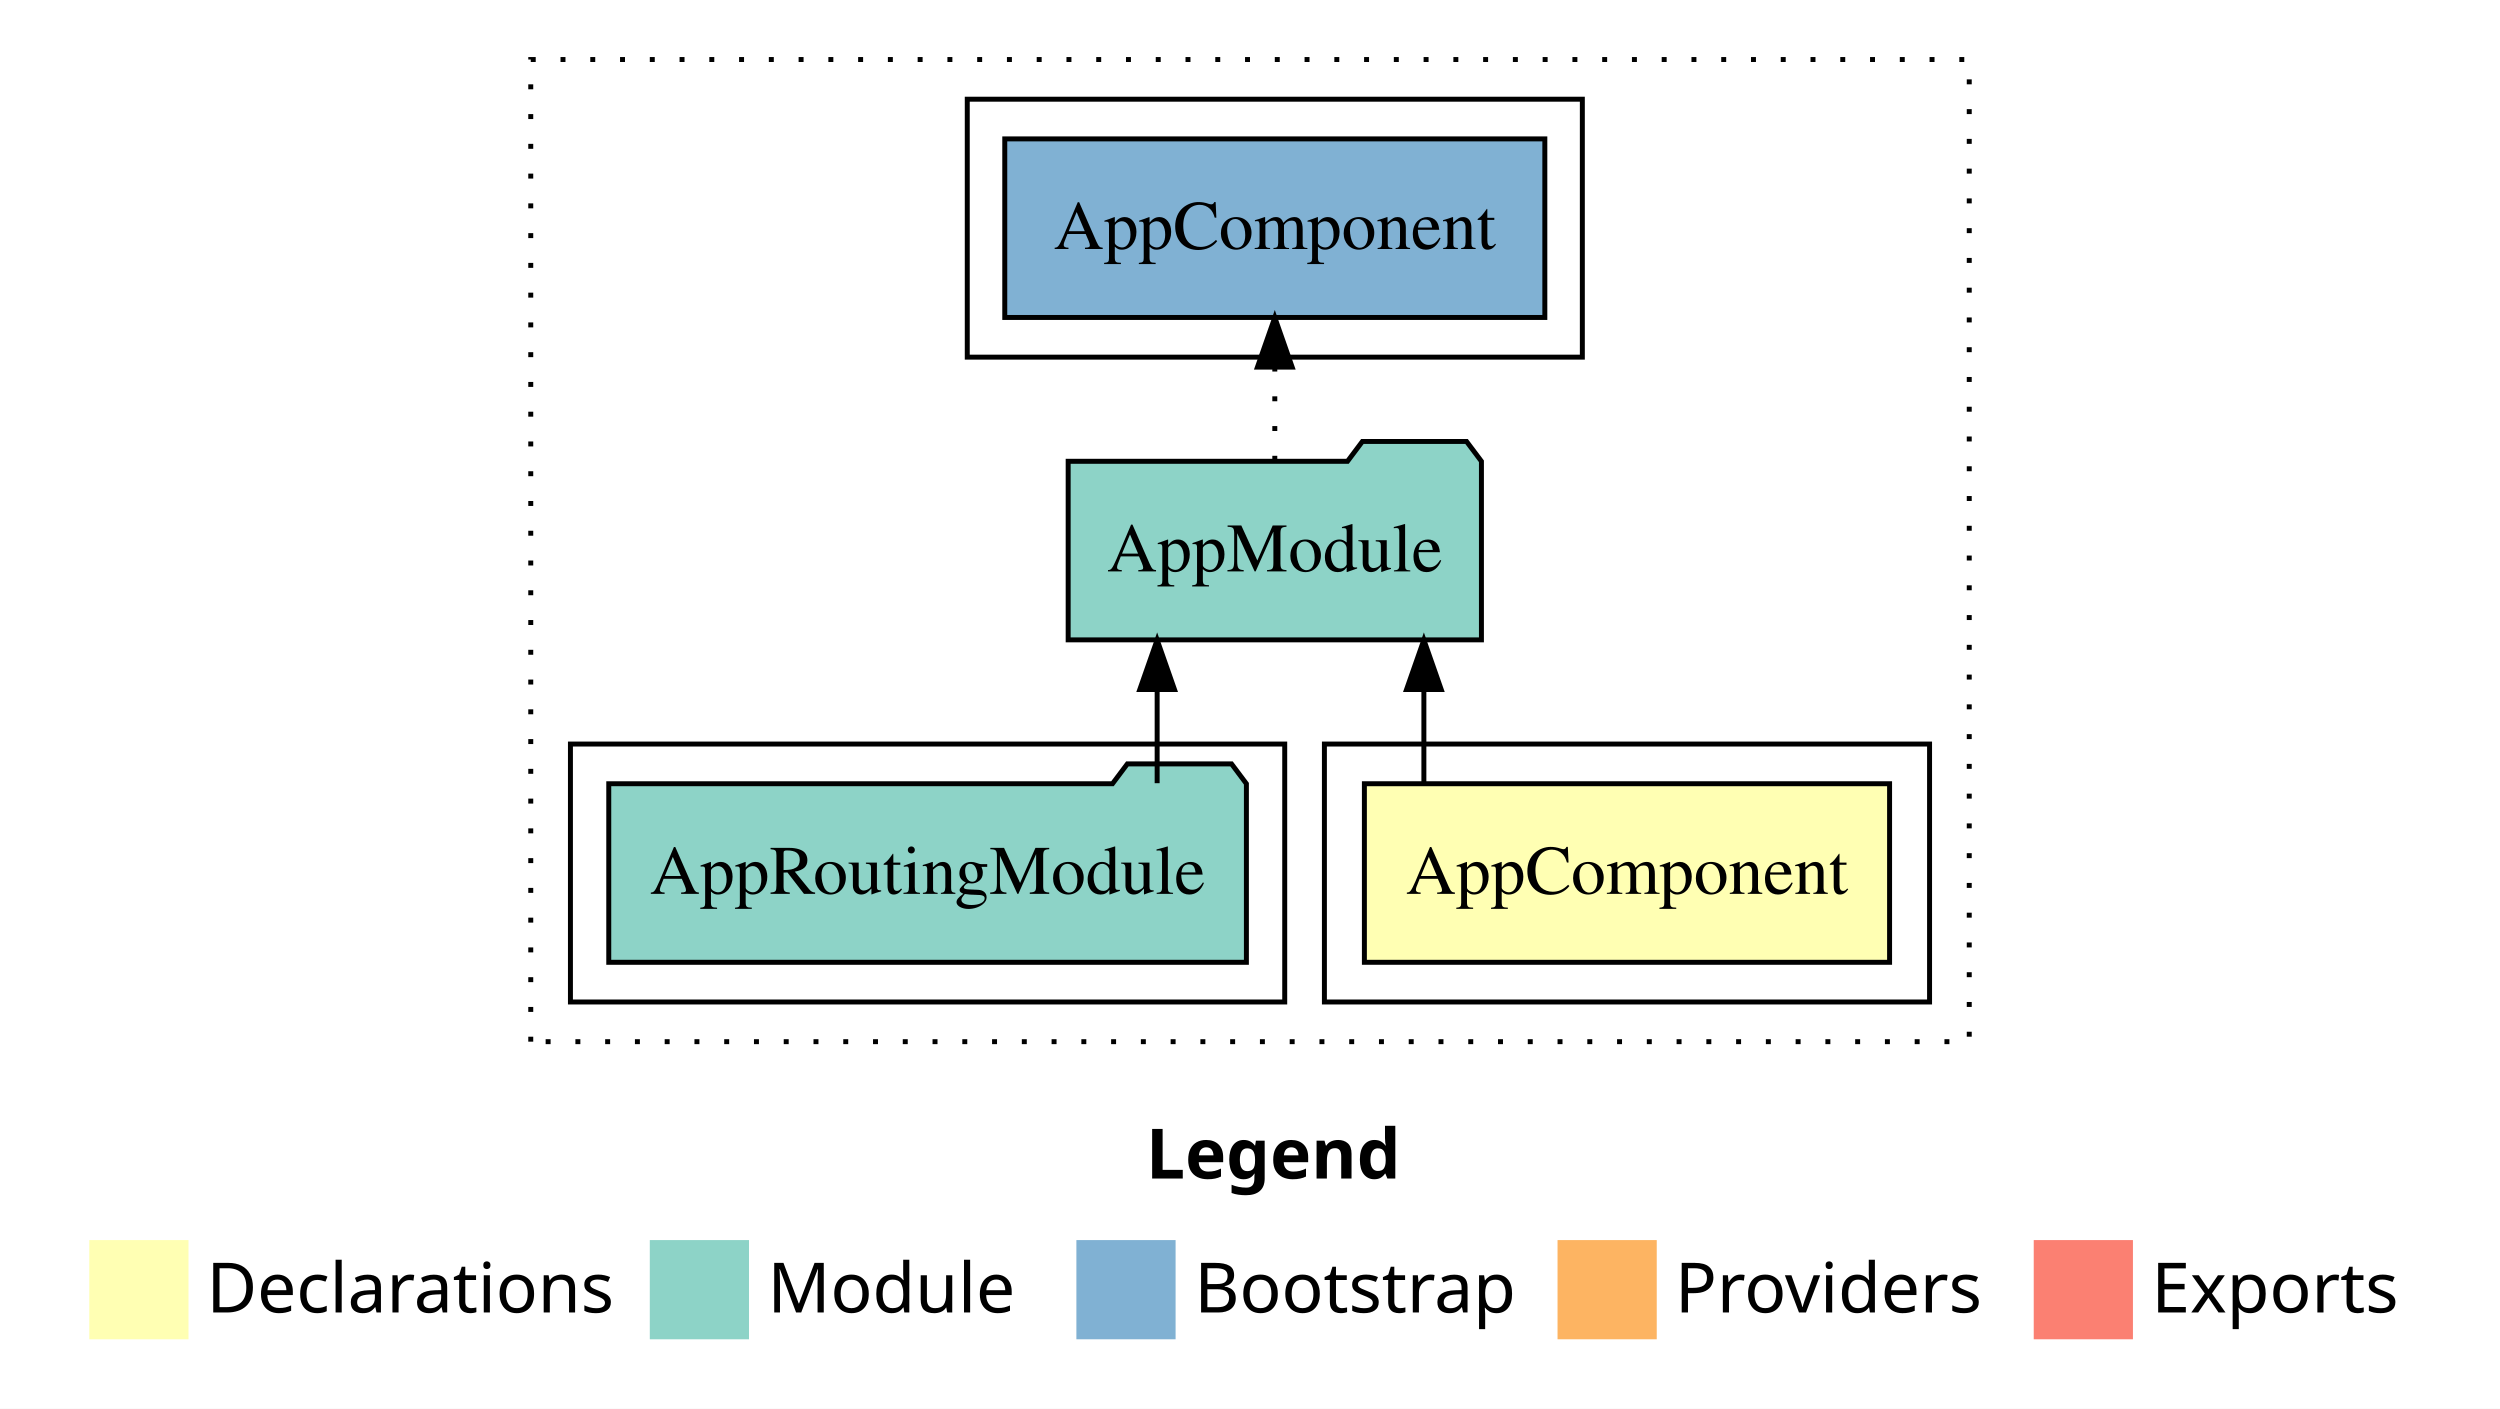
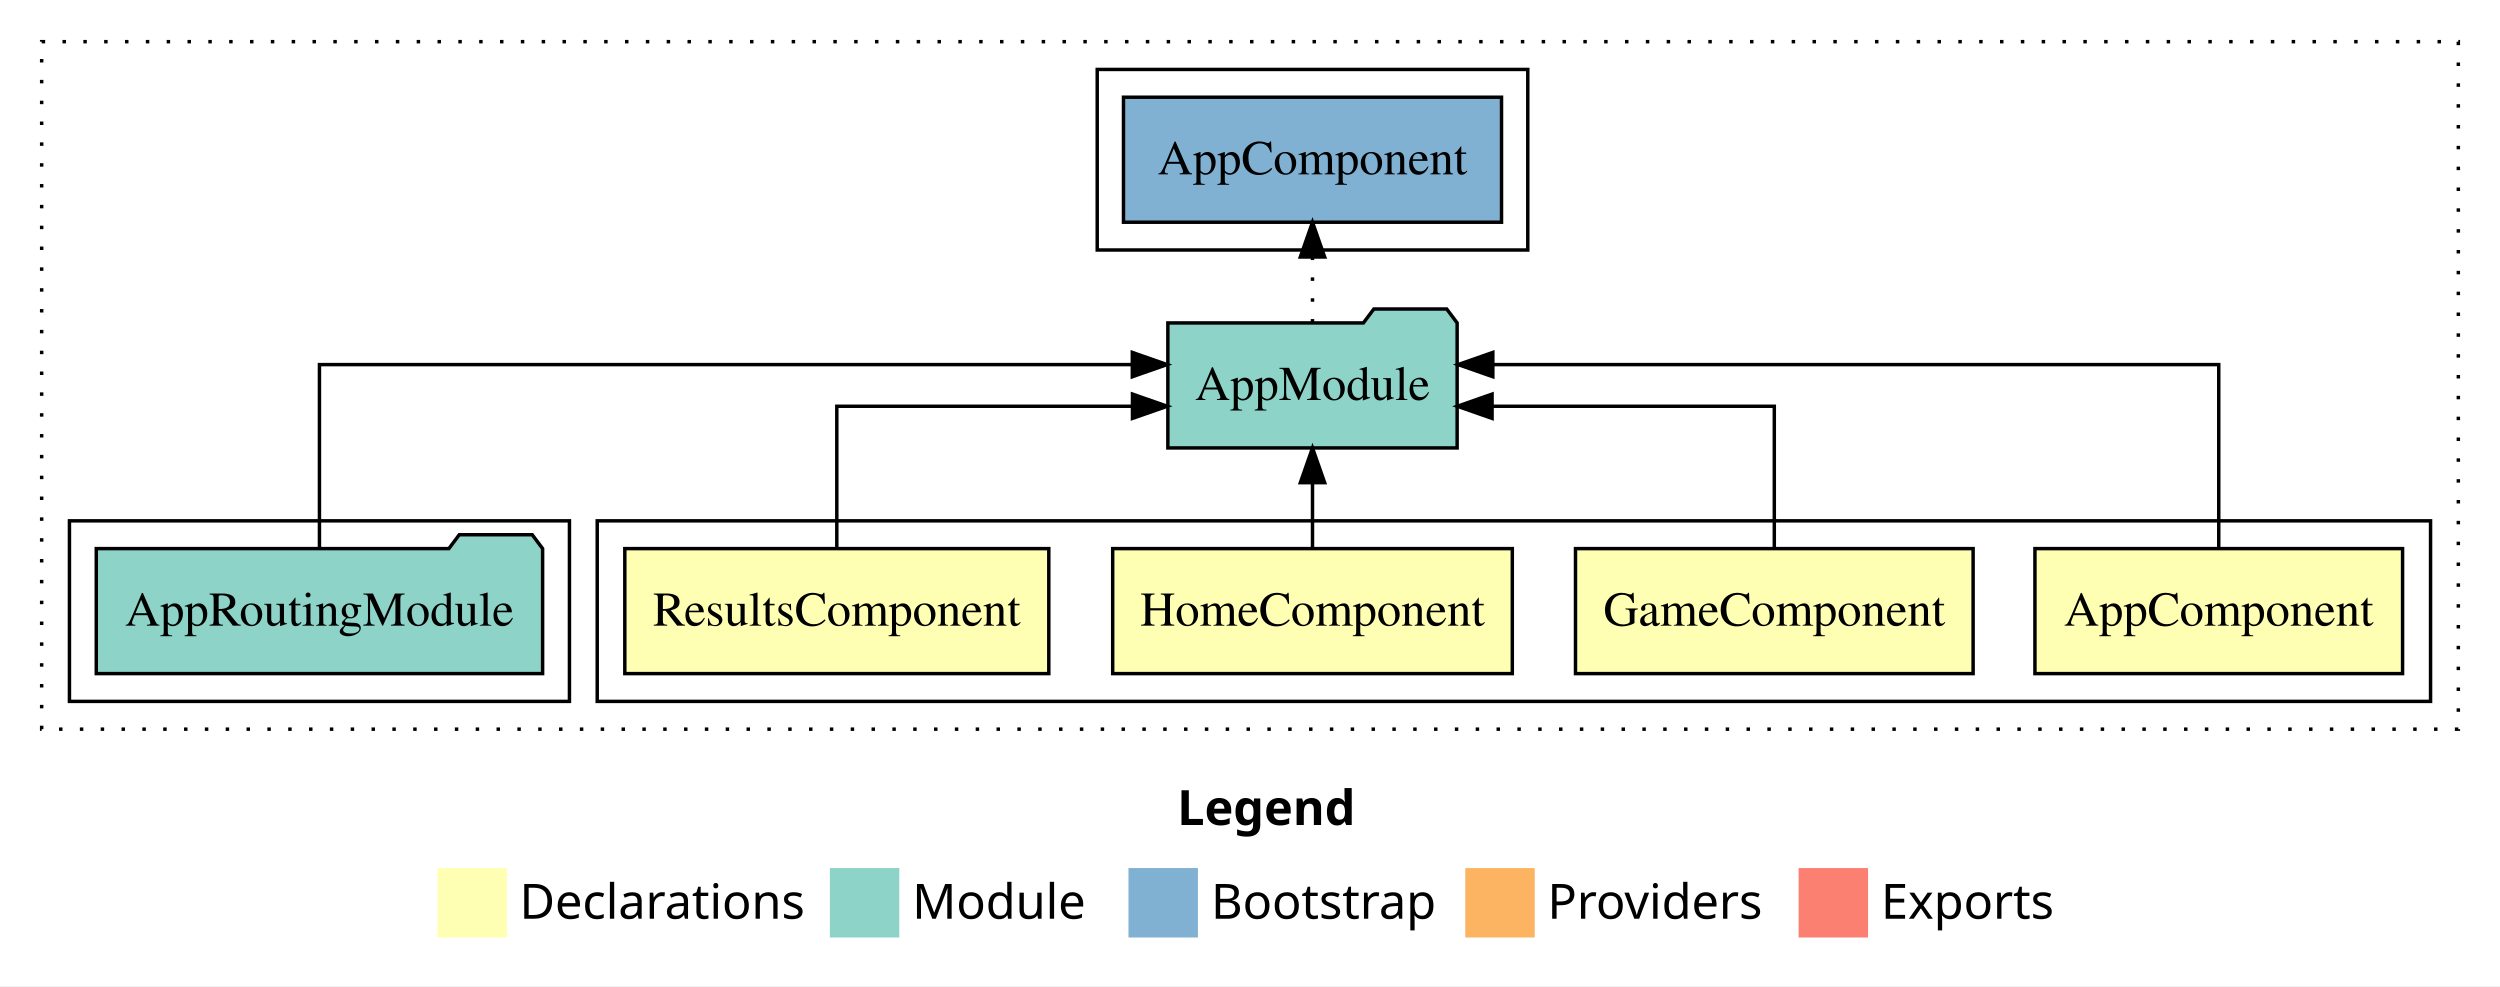
- <svg xmlns="http://www.w3.org/2000/svg" width="504pt" height="284pt" viewBox="0.00 0.00 504.00 284.00">
+ <svg xmlns="http://www.w3.org/2000/svg" width="720pt" height="284pt" viewBox="0.00 0.00 720.00 284.00">
  <g id="graph0" class="graph" transform="scale(1 1) rotate(0) translate(4 280)">
-     <polygon fill="#ffffff" stroke="transparent" points="-4,4 -4,-280 500,-280 500,4 -4,4" />
-     <text text-anchor="start" x="227.009" y="-42.4" font-family="sans-serif" font-weight="bold" font-size="14.00" fill="#000000">Legend</text>
-     <polygon fill="#ffffb3" stroke="transparent" points="14,-10 14,-30 34,-30 34,-10 14,-10" />
-     <text text-anchor="start" x="37.629" y="-15.4" font-family="sans-serif" font-size="14.00" fill="#000000">  Declarations</text>
-     <polygon fill="#8dd3c7" stroke="transparent" points="127,-10 127,-30 147,-30 147,-10 127,-10" />
-     <text text-anchor="start" x="150.725" y="-15.4" font-family="sans-serif" font-size="14.00" fill="#000000">  Module</text>
-     <polygon fill="#80b1d3" stroke="transparent" points="213,-10 213,-30 233,-30 233,-10 213,-10" />
-     <text text-anchor="start" x="236.781" y="-15.4" font-family="sans-serif" font-size="14.00" fill="#000000">  Bootstrap</text>
-     <polygon fill="#fdb462" stroke="transparent" points="310,-10 310,-30 330,-30 330,-10 310,-10" />
-     <text text-anchor="start" x="333.673" y="-15.4" font-family="sans-serif" font-size="14.00" fill="#000000">  Providers</text>
-     <polygon fill="#fb8072" stroke="transparent" points="406,-10 406,-30 426,-30 426,-10 406,-10" />
-     <text text-anchor="start" x="429.726" y="-15.4" font-family="sans-serif" font-size="14.00" fill="#000000">  Exports</text>
+     <polygon fill="#ffffff" stroke="transparent" points="-4,4 -4,-280 716,-280 716,4 -4,4" />
+     <text text-anchor="start" x="335.009" y="-42.4" font-family="sans-serif" font-weight="bold" font-size="14.00" fill="#000000">Legend</text>
+     <polygon fill="#ffffb3" stroke="transparent" points="122,-10 122,-30 142,-30 142,-10 122,-10" />
+     <text text-anchor="start" x="145.629" y="-15.4" font-family="sans-serif" font-size="14.00" fill="#000000">  Declarations</text>
+     <polygon fill="#8dd3c7" stroke="transparent" points="235,-10 235,-30 255,-30 255,-10 235,-10" />
+     <text text-anchor="start" x="258.725" y="-15.4" font-family="sans-serif" font-size="14.00" fill="#000000">  Module</text>
+     <polygon fill="#80b1d3" stroke="transparent" points="321,-10 321,-30 341,-30 341,-10 321,-10" />
+     <text text-anchor="start" x="344.781" y="-15.4" font-family="sans-serif" font-size="14.00" fill="#000000">  Bootstrap</text>
+     <polygon fill="#fdb462" stroke="transparent" points="418,-10 418,-30 438,-30 438,-10 418,-10" />
+     <text text-anchor="start" x="441.673" y="-15.4" font-family="sans-serif" font-size="14.00" fill="#000000">  Providers</text>
+     <polygon fill="#fb8072" stroke="transparent" points="514,-10 514,-30 534,-30 534,-10 514,-10" />
+     <text text-anchor="start" x="537.726" y="-15.4" font-family="sans-serif" font-size="14.00" fill="#000000">  Exports</text>
    <g id="clust1" class="cluster">
-       <polygon fill="none" stroke="#000000" stroke-dasharray="1,5" points="103,-70 103,-268 393,-268 393,-70 103,-70" />
+       <polygon fill="none" stroke="#000000" stroke-dasharray="1,5" points="8,-70 8,-268 704,-268 704,-70 8,-70" />
    </g>
    <g id="clust2" class="cluster">
-       <polygon fill="none" stroke="#000000" points="263,-78 263,-130 385,-130 385,-78 263,-78" />
+       <polygon fill="none" stroke="#000000" points="168,-78 168,-130 696,-130 696,-78 168,-78" />
    </g>
-     <g id="clust4" class="cluster">
-       <polygon fill="none" stroke="#000000" points="111,-78 111,-130 255,-130 255,-78 111,-78" />
+     <g id="clust7" class="cluster">
+       <polygon fill="none" stroke="#000000" points="16,-78 16,-130 160,-130 160,-78 16,-78" />
    </g>
-     <g id="clust6" class="cluster">
-       <polygon fill="none" stroke="#000000" points="191,-208 191,-260 315,-260 315,-208 191,-208" />
+     <g id="clust9" class="cluster">
+       <polygon fill="none" stroke="#000000" points="312,-208 312,-260 436,-260 436,-208 312,-208" />
    </g>
    <g id="node1" class="node">
-       <polygon fill="#ffffb3" stroke="#000000" points="376.94,-122 271.06,-122 271.06,-86 376.94,-86 376.94,-122" />
-       <text text-anchor="middle" x="324" y="-99.8" font-family="Times,serif" font-size="14.00" fill="#000000">AppComponent</text>
+       <polygon fill="#ffffb3" stroke="#000000" points="687.94,-122 582.06,-122 582.06,-86 687.94,-86 687.94,-122" />
+       <text text-anchor="middle" x="635" y="-99.8" font-family="Times,serif" font-size="14.00" fill="#000000">AppComponent</text>
+     </g>
+     <g id="node5" class="node">
+       <polygon fill="#8dd3c7" stroke="#000000" points="415.657,-187 412.657,-191 391.657,-191 388.657,-187 332.343,-187 332.343,-151 415.657,-151 415.657,-187" />
+       <text text-anchor="middle" x="374" y="-164.8" font-family="Times,serif" font-size="14.00" fill="#000000">AppModule</text>
+     </g>
+     <g id="edge1" class="edge">
+       <path fill="none" stroke="#000000" d="M635,-122.284C635,-143.321 635,-175 635,-175 635,-175 425.934,-175 425.934,-175" />
+       <polygon fill="#000000" stroke="#000000" points="425.934,-171.5 415.934,-175 425.934,-178.5 425.934,-171.5" />
    </g>
    <g id="node2" class="node">
-       <polygon fill="#8dd3c7" stroke="#000000" points="294.657,-187 291.657,-191 270.657,-191 267.657,-187 211.343,-187 211.343,-151 294.657,-151 294.657,-187" />
-       <text text-anchor="middle" x="253" y="-164.8" font-family="Times,serif" font-size="14.00" fill="#000000">AppModule</text>
+       <polygon fill="#ffffb3" stroke="#000000" points="564.259,-122 449.741,-122 449.741,-86 564.259,-86 564.259,-122" />
+       <text text-anchor="middle" x="507" y="-99.8" font-family="Times,serif" font-size="14.00" fill="#000000">GameComponent</text>
    </g>
-     <g id="edge1" class="edge">
-       <path fill="none" stroke="#000000" d="M283.054,-122.106C283.054,-122.106 283.054,-140.991 283.054,-140.991" />
-       <polygon fill="#000000" stroke="#000000" points="279.554,-140.991 283.054,-150.991 286.554,-140.991 279.554,-140.991" />
+     <g id="edge2" class="edge">
+       <path fill="none" stroke="#000000" d="M507,-122.022C507,-139.373 507,-163 507,-163 507,-163 425.717,-163 425.717,-163" />
+       <polygon fill="#000000" stroke="#000000" points="425.717,-159.5 415.717,-163 425.717,-166.5 425.717,-159.5" />
+     </g>
+     <g id="node3" class="node">
+       <polygon fill="#ffffb3" stroke="#000000" points="431.545,-122 316.455,-122 316.455,-86 431.545,-86 431.545,-122" />
+       <text text-anchor="middle" x="374" y="-99.8" font-family="Times,serif" font-size="14.00" fill="#000000">HomeComponent</text>
+     </g>
+     <g id="edge3" class="edge">
+       <path fill="none" stroke="#000000" d="M374,-122.106C374,-122.106 374,-140.991 374,-140.991" />
+       <polygon fill="#000000" stroke="#000000" points="370.5,-140.991 374,-150.991 377.5,-140.991 370.5,-140.991" />
    </g>
    <g id="node4" class="node">
-       <polygon fill="#80b1d3" stroke="#000000" points="307.439,-252 198.561,-252 198.561,-216 307.439,-216 307.439,-252" />
-       <text text-anchor="middle" x="253" y="-229.8" font-family="Times,serif" font-size="14.00" fill="#000000">AppComponent </text>
+       <polygon fill="#ffffb3" stroke="#000000" points="298.055,-122 175.945,-122 175.945,-86 298.055,-86 298.055,-122" />
+       <text text-anchor="middle" x="237" y="-99.8" font-family="Times,serif" font-size="14.00" fill="#000000">ResultsComponent</text>
    </g>
-     <g id="edge3" class="edge">
-       <path fill="none" stroke="#000000" stroke-dasharray="1,5" d="M253,-187.106C253,-187.106 253,-205.991 253,-205.991" />
-       <polygon fill="#000000" stroke="#000000" points="249.5,-205.991 253,-215.991 256.5,-205.991 249.5,-205.991" />
+     <g id="edge4" class="edge">
+       <path fill="none" stroke="#000000" d="M237,-122.022C237,-139.373 237,-163 237,-163 237,-163 322.151,-163 322.151,-163" />
+       <polygon fill="#000000" stroke="#000000" points="322.151,-166.5 332.151,-163 322.151,-159.5 322.151,-166.5" />
    </g>
-     <g id="node3" class="node">
-       <polygon fill="#8dd3c7" stroke="#000000" points="247.274,-122 244.274,-126 223.274,-126 220.274,-122 118.726,-122 118.726,-86 247.274,-86 247.274,-122" />
-       <text text-anchor="middle" x="183" y="-99.8" font-family="Times,serif" font-size="14.00" fill="#000000">AppRoutingModule</text>
+     <g id="node7" class="node">
+       <polygon fill="#80b1d3" stroke="#000000" points="428.439,-252 319.561,-252 319.561,-216 428.439,-216 428.439,-252" />
+       <text text-anchor="middle" x="374" y="-229.8" font-family="Times,serif" font-size="14.00" fill="#000000">AppComponent </text>
    </g>
-     <g id="edge2" class="edge">
-       <path fill="none" stroke="#000000" d="M229.28,-122.106C229.28,-122.106 229.28,-140.991 229.28,-140.991" />
-       <polygon fill="#000000" stroke="#000000" points="225.78,-140.991 229.28,-150.991 232.78,-140.991 225.78,-140.991" />
+     <g id="edge6" class="edge">
+       <path fill="none" stroke="#000000" stroke-dasharray="1,5" d="M374,-187.106C374,-187.106 374,-205.991 374,-205.991" />
+       <polygon fill="#000000" stroke="#000000" points="370.5,-205.991 374,-215.991 377.5,-205.991 370.5,-205.991" />
+     </g>
+     <g id="node6" class="node">
+       <polygon fill="#8dd3c7" stroke="#000000" points="152.274,-122 149.274,-126 128.274,-126 125.274,-122 23.726,-122 23.726,-86 152.274,-86 152.274,-122" />
+       <text text-anchor="middle" x="88" y="-99.8" font-family="Times,serif" font-size="14.00" fill="#000000">AppRoutingModule</text>
+     </g>
+     <g id="edge5" class="edge">
+       <path fill="none" stroke="#000000" d="M88,-122.284C88,-143.321 88,-175 88,-175 88,-175 322.107,-175 322.107,-175" />
+       <polygon fill="#000000" stroke="#000000" points="322.107,-178.5 332.107,-175 322.107,-171.5 322.107,-178.5" />
    </g>
  </g>
</svg>
